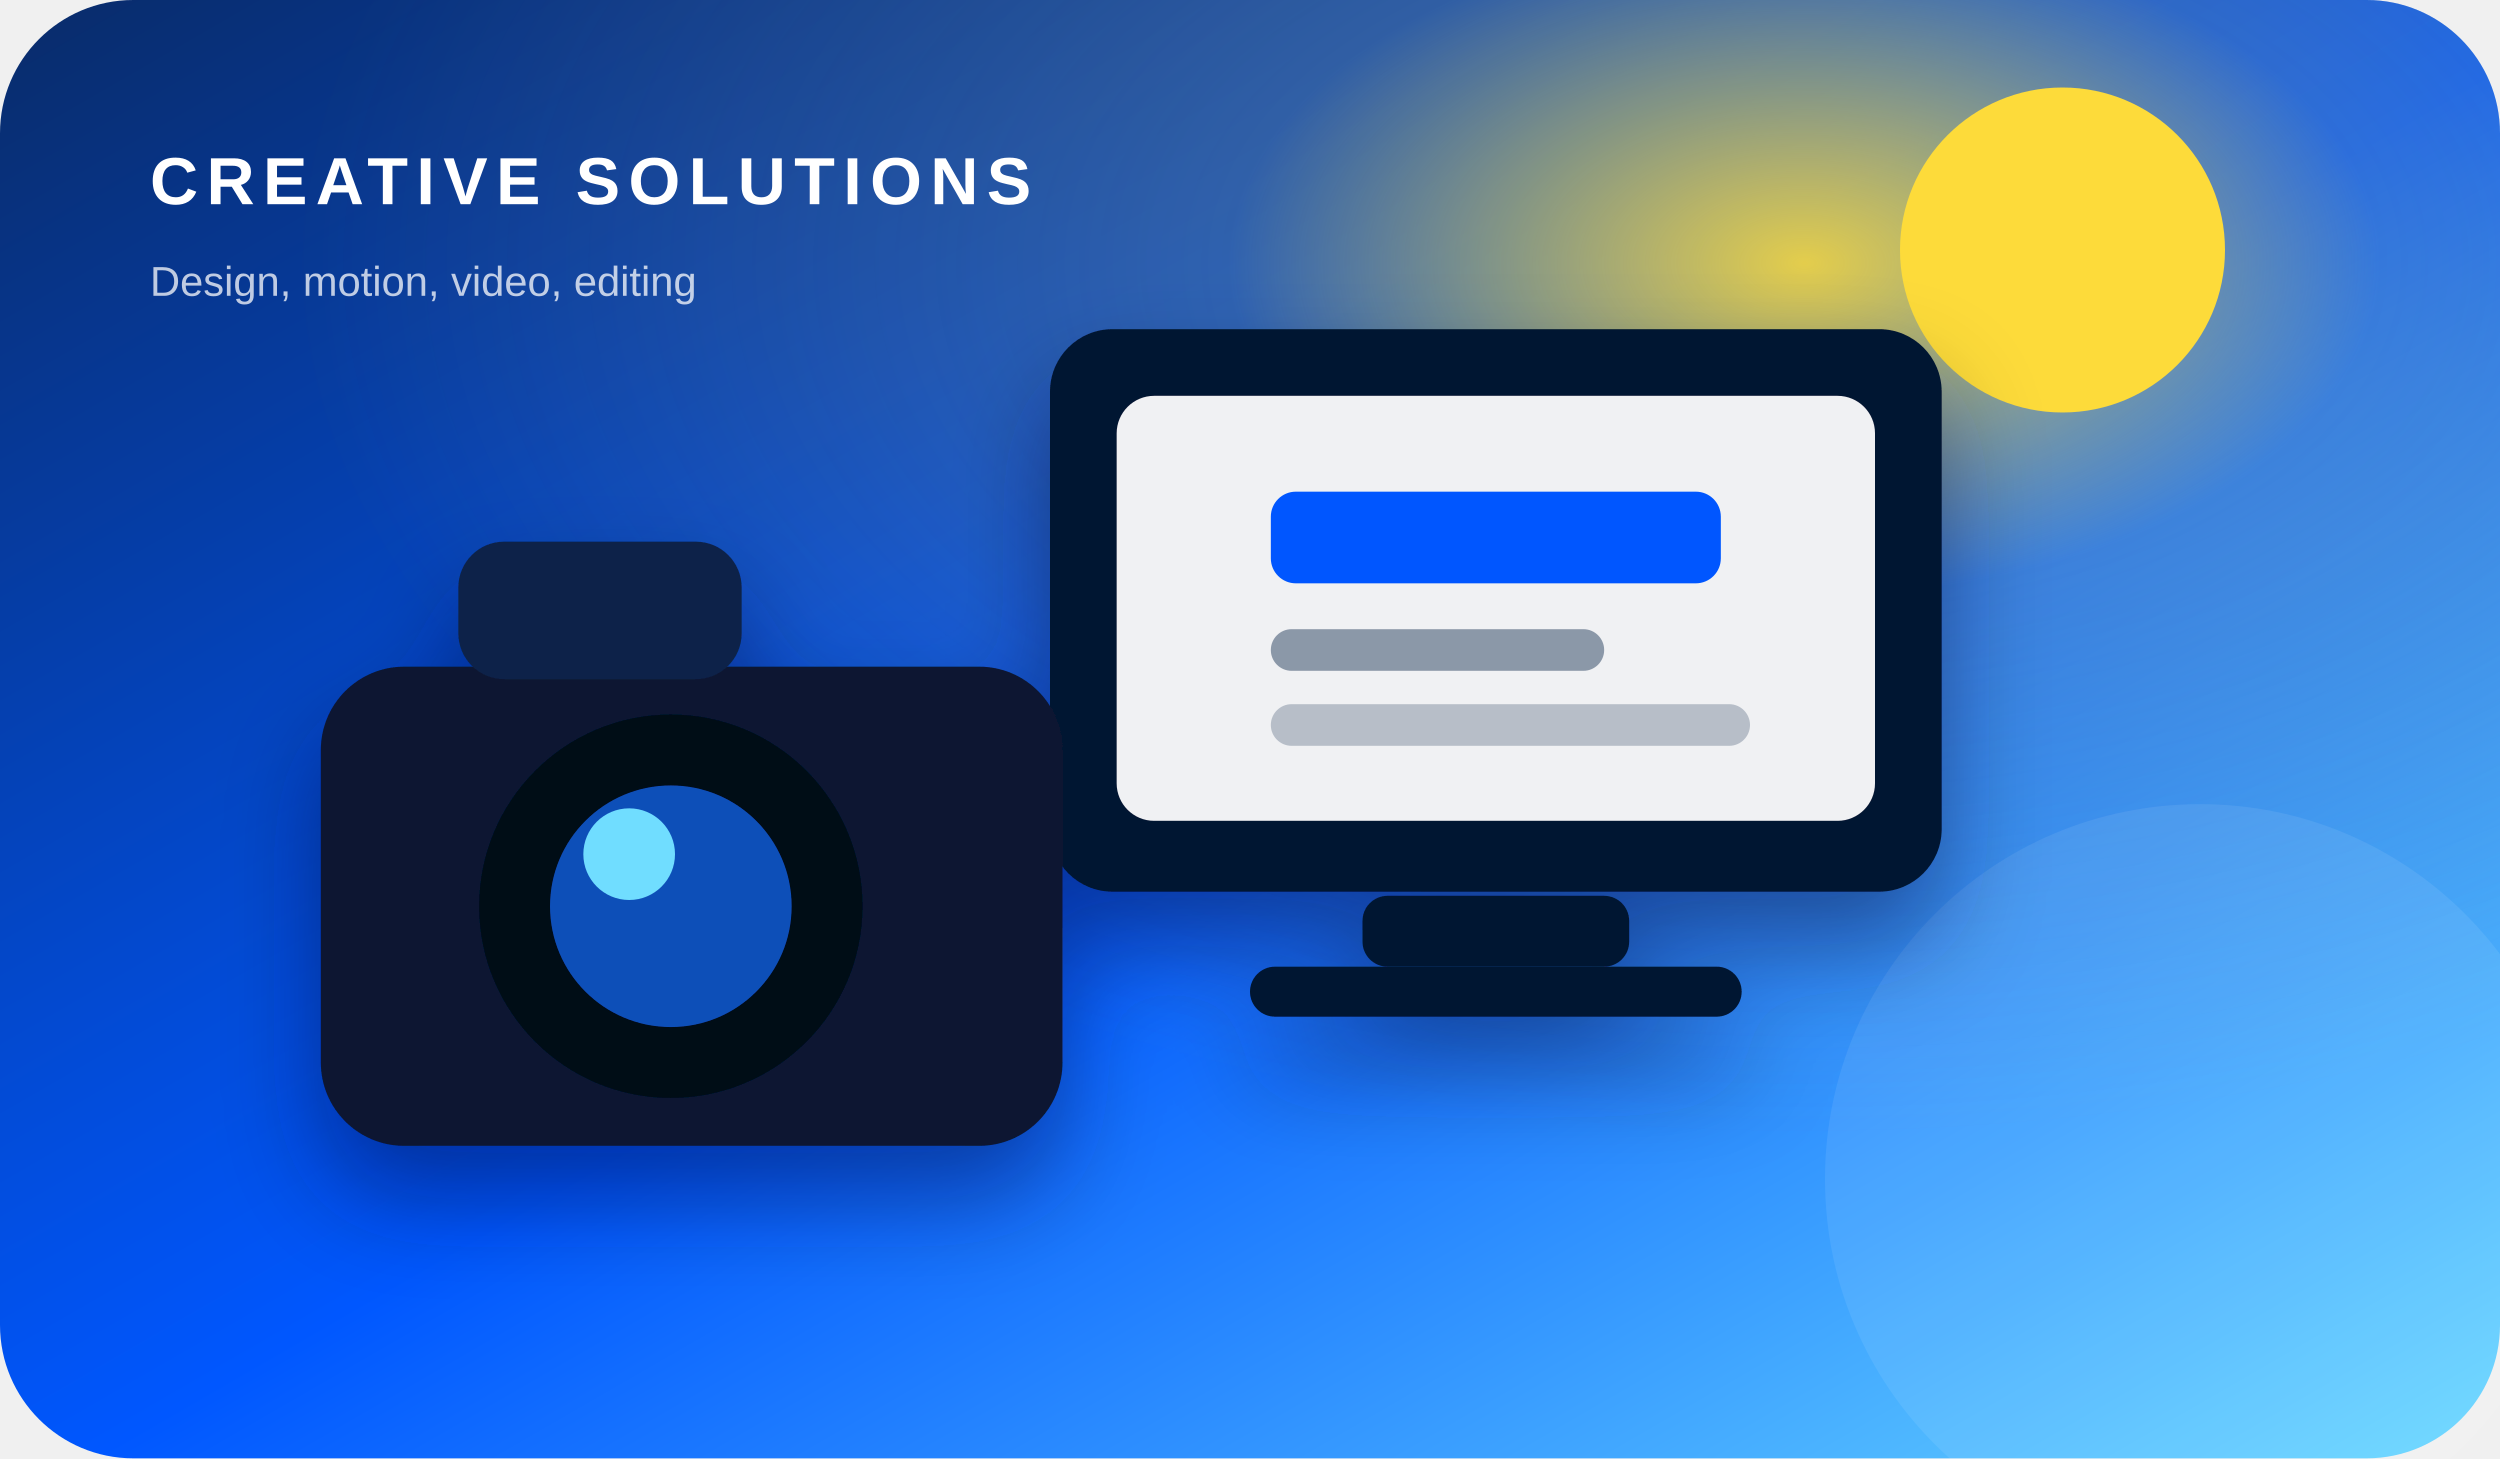
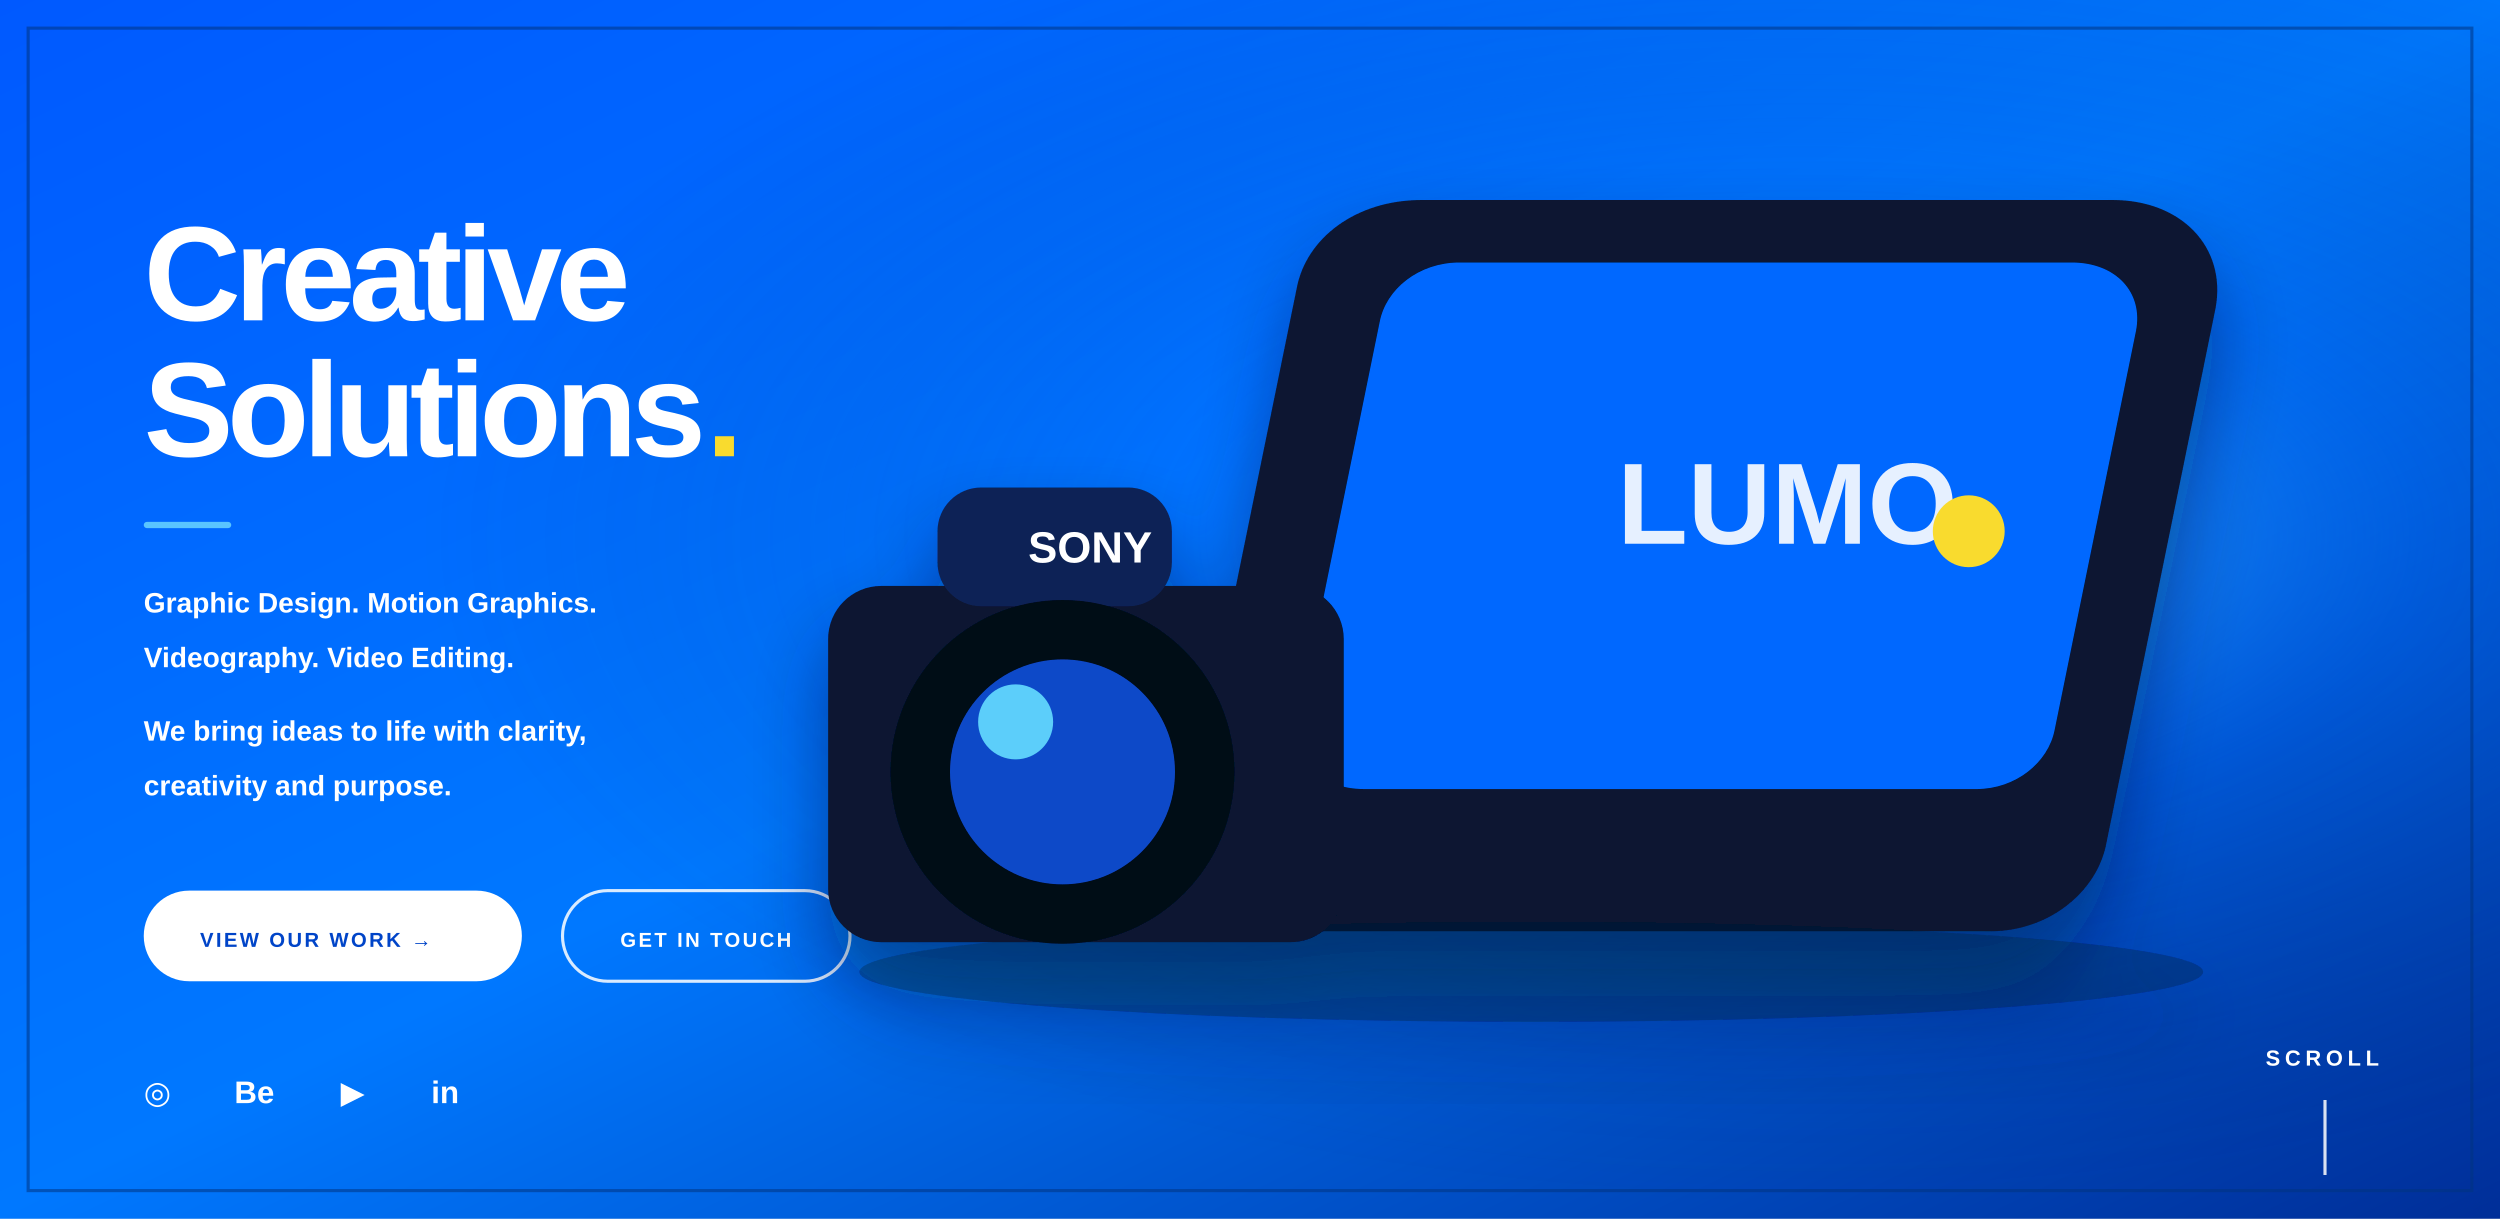
- <svg xmlns="http://www.w3.org/2000/svg" viewBox="0 0 1200 700" role="img" aria-label="Creative Solutions">
+ <svg xmlns="http://www.w3.org/2000/svg" viewBox="0 0 1600 780" role="img" aria-label="Creative Solutions page artwork">
  <defs>
    <linearGradient id="bg" x1="0" y1="0" x2="1" y2="1">
-       <stop offset="0" stop-color="#092b68" />
-       <stop offset=".52" stop-color="#0057ff" />
-       <stop offset="1" stop-color="#69d8ff" />
+       <stop offset="0" stop-color="#0059ff" />
+       <stop offset=".5" stop-color="#0078ff" />
+       <stop offset="1" stop-color="#002e98" />
    </linearGradient>
-     <radialGradient id="orb" cx="72%" cy="18%" r="60%">
-       <stop offset="0" stop-color="#fddb3a" stop-opacity=".9" />
-       <stop offset=".38" stop-color="#fddb3a" stop-opacity=".18" />
-       <stop offset="1" stop-color="#fddb3a" stop-opacity="0" />
+     <radialGradient id="glow" cx="72%" cy="44%" r="55%">
+       <stop offset="0" stop-color="#49c8ff" stop-opacity=".85" />
+       <stop offset=".45" stop-color="#0068ff" stop-opacity=".2" />
+       <stop offset="1" stop-color="#001438" stop-opacity="0" />
    </radialGradient>
-     <filter id="shadow" x="-20%" y="-20%" width="140%" height="150%">
-       <feDropShadow dx="0" dy="26" stdDeviation="24" flood-color="#00112a" flood-opacity=".42" />
+     <filter id="shadow">
+       <feDropShadow dx="0" dy="28" stdDeviation="24" flood-color="#001438" flood-opacity=".45" />
    </filter>
  </defs>
-   <rect width="1200" height="700" rx="64" fill="url(#bg)" />
-   <rect width="1200" height="700" rx="64" fill="url(#orb)" />
-   <circle cx="990" cy="120" r="78" fill="#fddb3a" />
-   <circle cx="1056" cy="566" r="180" fill="#ffffff" opacity=".08" />
+   <rect width="1600" height="780" fill="url(#bg)" />
+   <rect width="1600" height="780" fill="url(#glow)" />
+   <rect x="18" y="18" width="1564" height="744" fill="none" stroke="#00337f" stroke-width="2" opacity=".55" />
+   <g font-family="Montserrat, Arial, sans-serif" fill="#fff">
+     <text x="92" y="205" font-size="86" font-weight="800" letter-spacing="-4">Creative</text>
+     <text x="92" y="292" font-size="86" font-weight="800" letter-spacing="-4">Solutions<tspan fill="#f9db2e">.</tspan>
+     </text>
+     <rect x="92" y="334" width="56" height="4" rx="2" fill="#6fdcff" opacity=".8" />
+     <text x="92" y="392" font-size="18" font-weight="700">Graphic Design. Motion Graphics.</text>
+     <text x="92" y="427" font-size="18" font-weight="700">Videography. Video Editing.</text>
+     <text x="92" y="474" font-size="18" font-weight="700">We bring ideas to life with clarity,</text>
+     <text x="92" y="509" font-size="18" font-weight="700">creativity and purpose.</text>
+     <rect x="92" y="570" width="242" height="58" rx="29" fill="#fff" />
+     <text x="128" y="606" font-size="13" font-weight="800" fill="#0044c8" letter-spacing="1.5">VIEW OUR WORK →</text>
+     <rect x="360" y="570" width="184" height="58" rx="29" fill="none" stroke="#fff" stroke-width="2" opacity=".85" />
+     <text x="397" y="606" font-size="13" font-weight="800" letter-spacing="1.5">GET IN TOUCH</text>
+     <text x="92" y="706" font-size="20" font-weight="800">◎</text>
+     <text x="150" y="706" font-size="20" font-weight="800">Be</text>
+     <text x="218" y="706" font-size="20" font-weight="800">▶</text>
+     <text x="276" y="706" font-size="20" font-weight="800">in</text>
+     <text x="1450" y="682" font-size="14" font-weight="800" letter-spacing="3">SCROLL</text>
+     <line x1="1488" y1="704" x2="1488" y2="752" stroke="#fff" stroke-width="2" opacity=".85" />
+   </g>
  <g filter="url(#shadow)">
-     <rect x="504" y="158" width="428" height="270" rx="30" fill="#061532" />
-     <rect x="536" y="190" width="364" height="204" rx="18" fill="#ffffff" opacity=".94" />
-     <rect x="654" y="430" width="128" height="34" rx="12" fill="#061532" />
-     <rect x="600" y="464" width="236" height="24" rx="12" fill="#061532" />
-     <rect x="154" y="320" width="356" height="230" rx="40" fill="#071833" />
-     <circle cx="322" cy="435" r="92" fill="#020817" />
-     <circle cx="322" cy="435" r="58" fill="#0f4fb8" />
-     <circle cx="302" cy="410" r="22" fill="#70ddff" />
-     <rect x="220" y="260" width="136" height="66" rx="22" fill="#0b2148" />
-     <rect x="610" y="236" width="216" height="44" rx="12" fill="#0057ff" />
-     <rect x="610" y="302" width="160" height="20" rx="10" fill="#001c40" opacity=".42" />
-     <rect x="610" y="338" width="230" height="20" rx="10" fill="#001c40" opacity=".24" />
-   </g>
-   <g font-family="Montserrat, Arial, sans-serif" fill="#fff">
-     <text x="72" y="98" font-size="32" font-weight="800" letter-spacing="4">CREATIVE SOLUTIONS</text>
-     <text x="72" y="142" font-size="20" opacity=".74">Design, motion, video, editing</text>
+     <path d="M910 128h442c44 0 73 30 66 69l-70 343c-6 31-37 56-74 56H825c-44 0-73-30-65-69l70-343c6-31 37-56 80-56z" fill="#071532" />
+     <path d="M934 168h392c28 0 46 19 41 44l-52 255c-4 21-25 38-50 38H873c-29 0-47-20-42-44l52-255c4-21 25-38 51-38z" fill="#0068ff" />
+     <text x="1035" y="348" font-family="Montserrat, Arial" font-size="74" font-weight="600" fill="#fff" opacity=".9">LUMO</text>
+     <circle cx="1260" cy="340" r="23" fill="#f9db2e" />
+     <ellipse cx="980" cy="622" rx="430" ry="32" fill="#001438" opacity=".32" />
+     <rect x="530" y="375" width="330" height="228" rx="34" fill="#071532" />
+     <rect x="600" y="312" width="150" height="76" rx="28" fill="#0b2356" />
+     <circle cx="680" cy="494" r="110" fill="#020817" />
+     <circle cx="680" cy="494" r="72" fill="#0b4ac8" />
+     <circle cx="650" cy="462" r="24" fill="#65ddff" opacity=".9" />
+     <text x="658" y="360" font-family="Arial" font-size="28" font-weight="700" fill="#fff">SONY</text>
  </g>
</svg>
